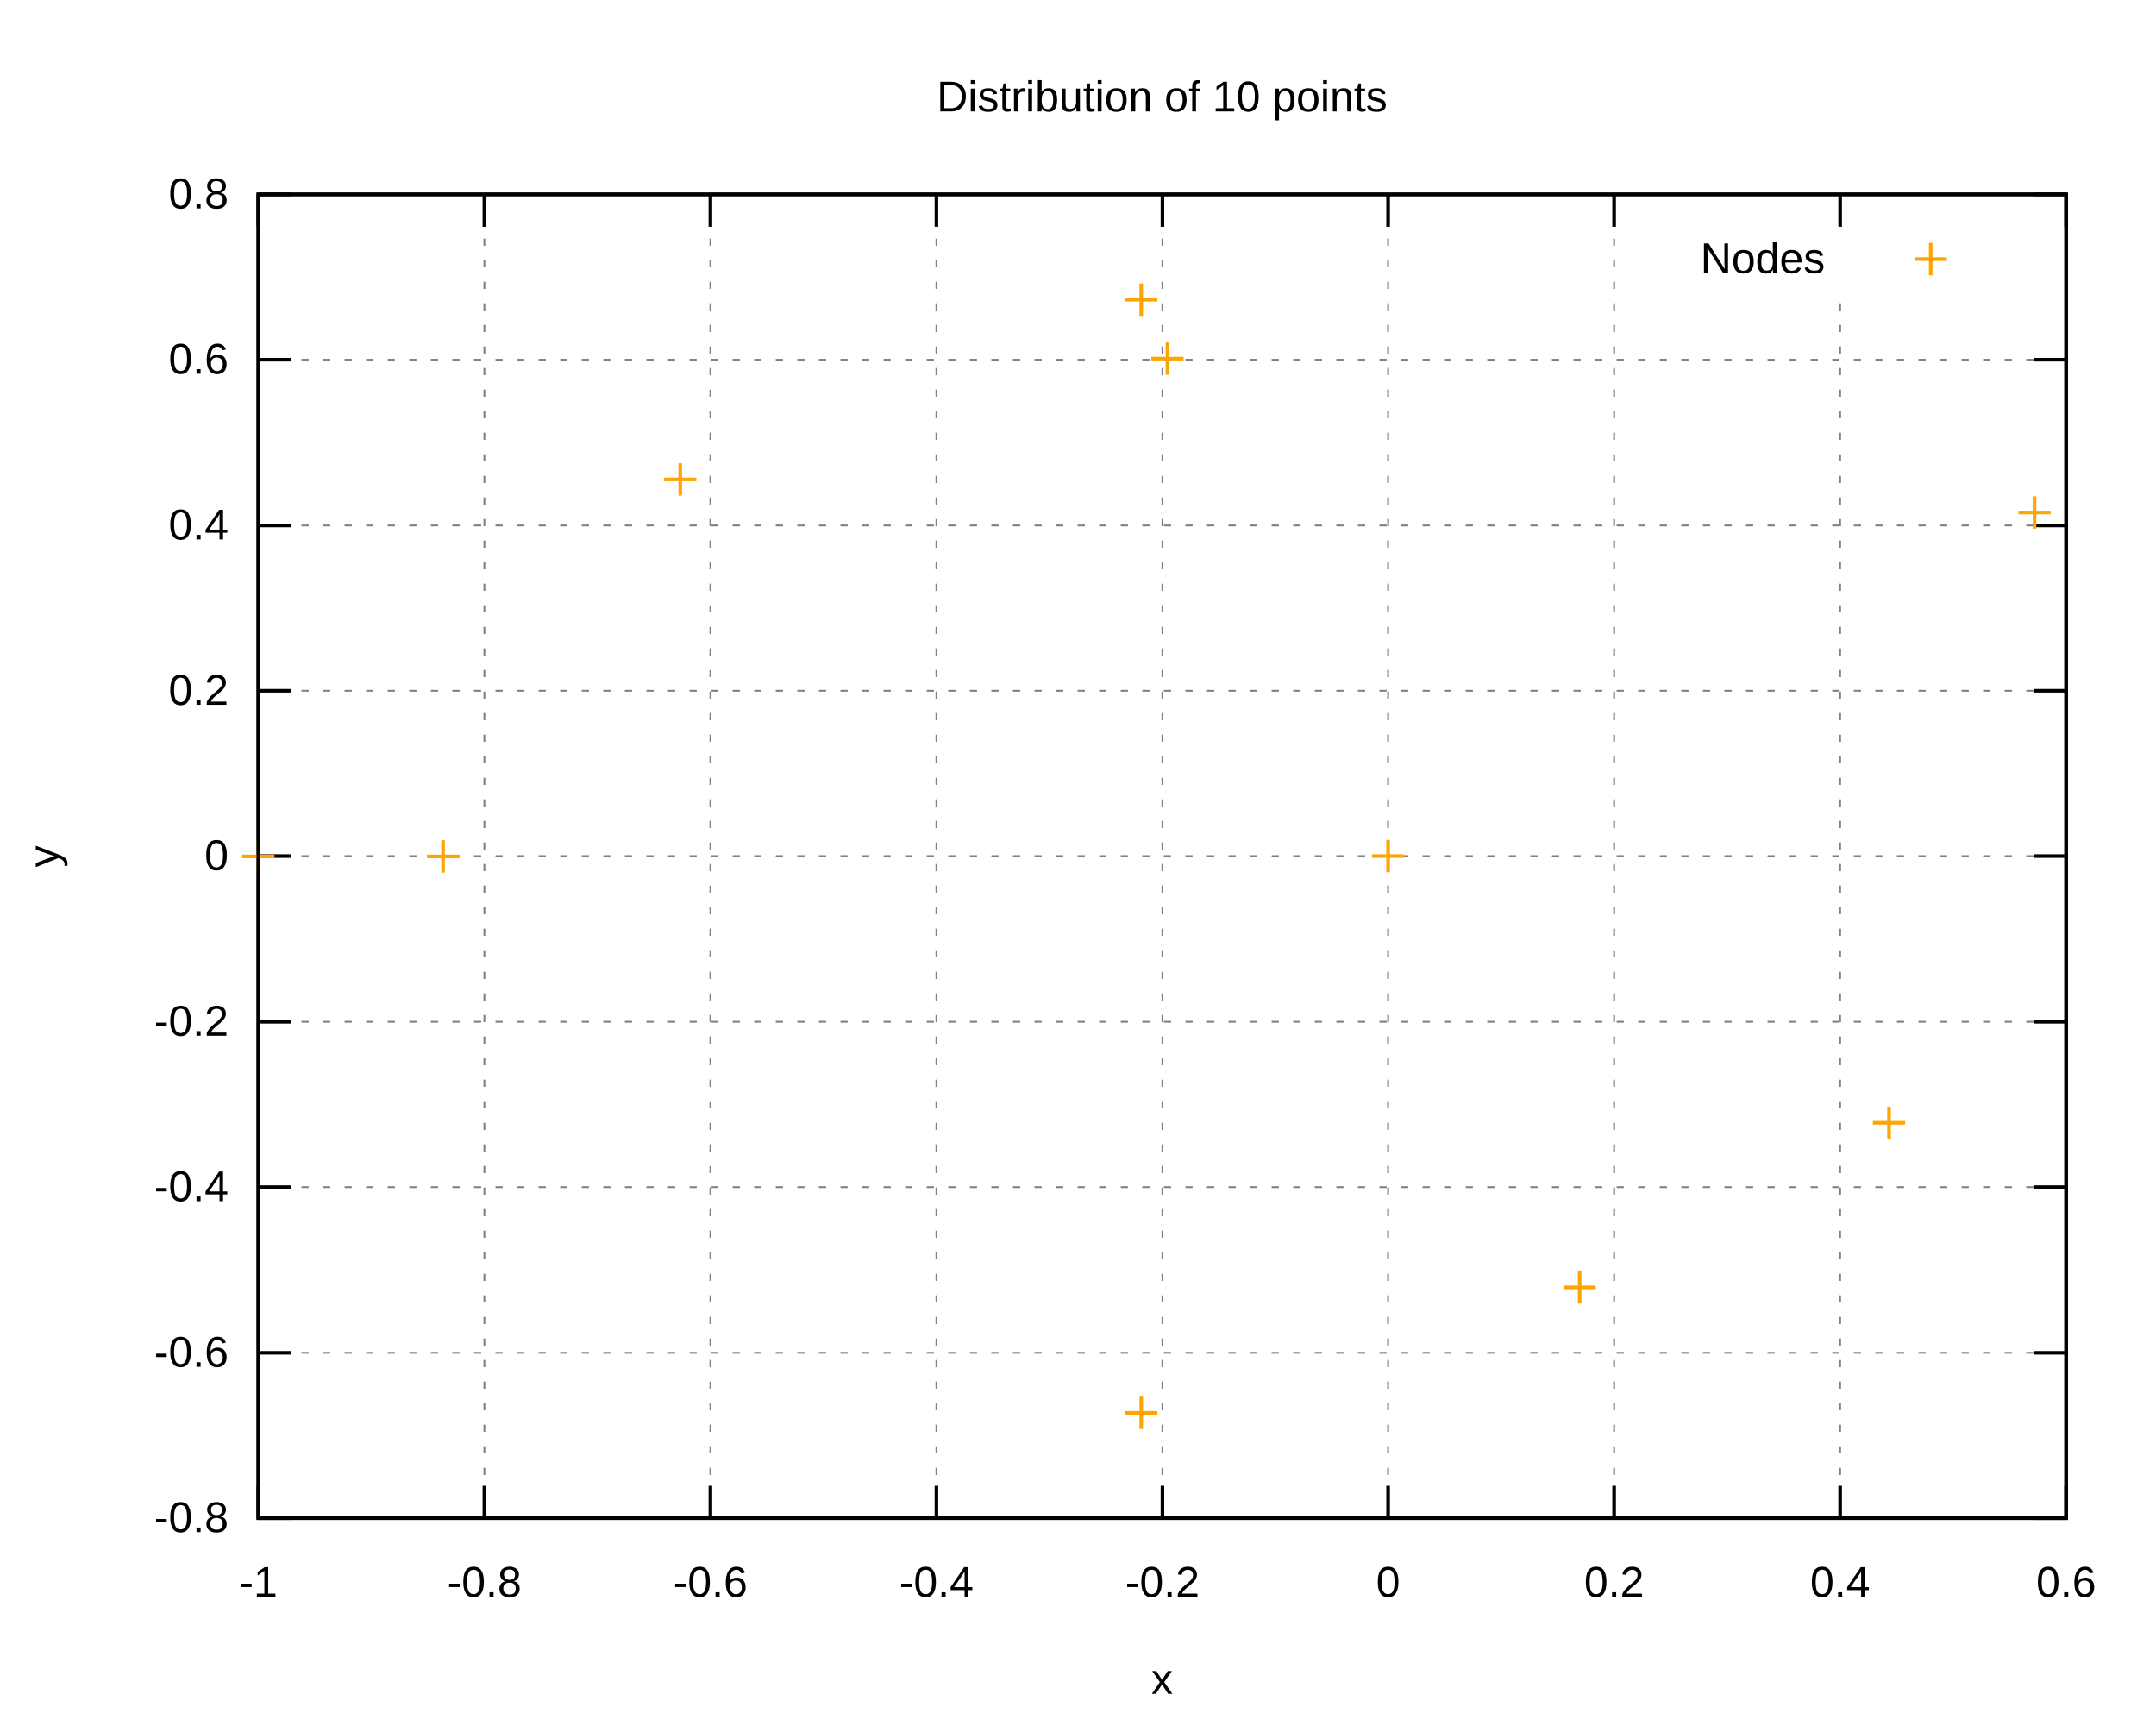
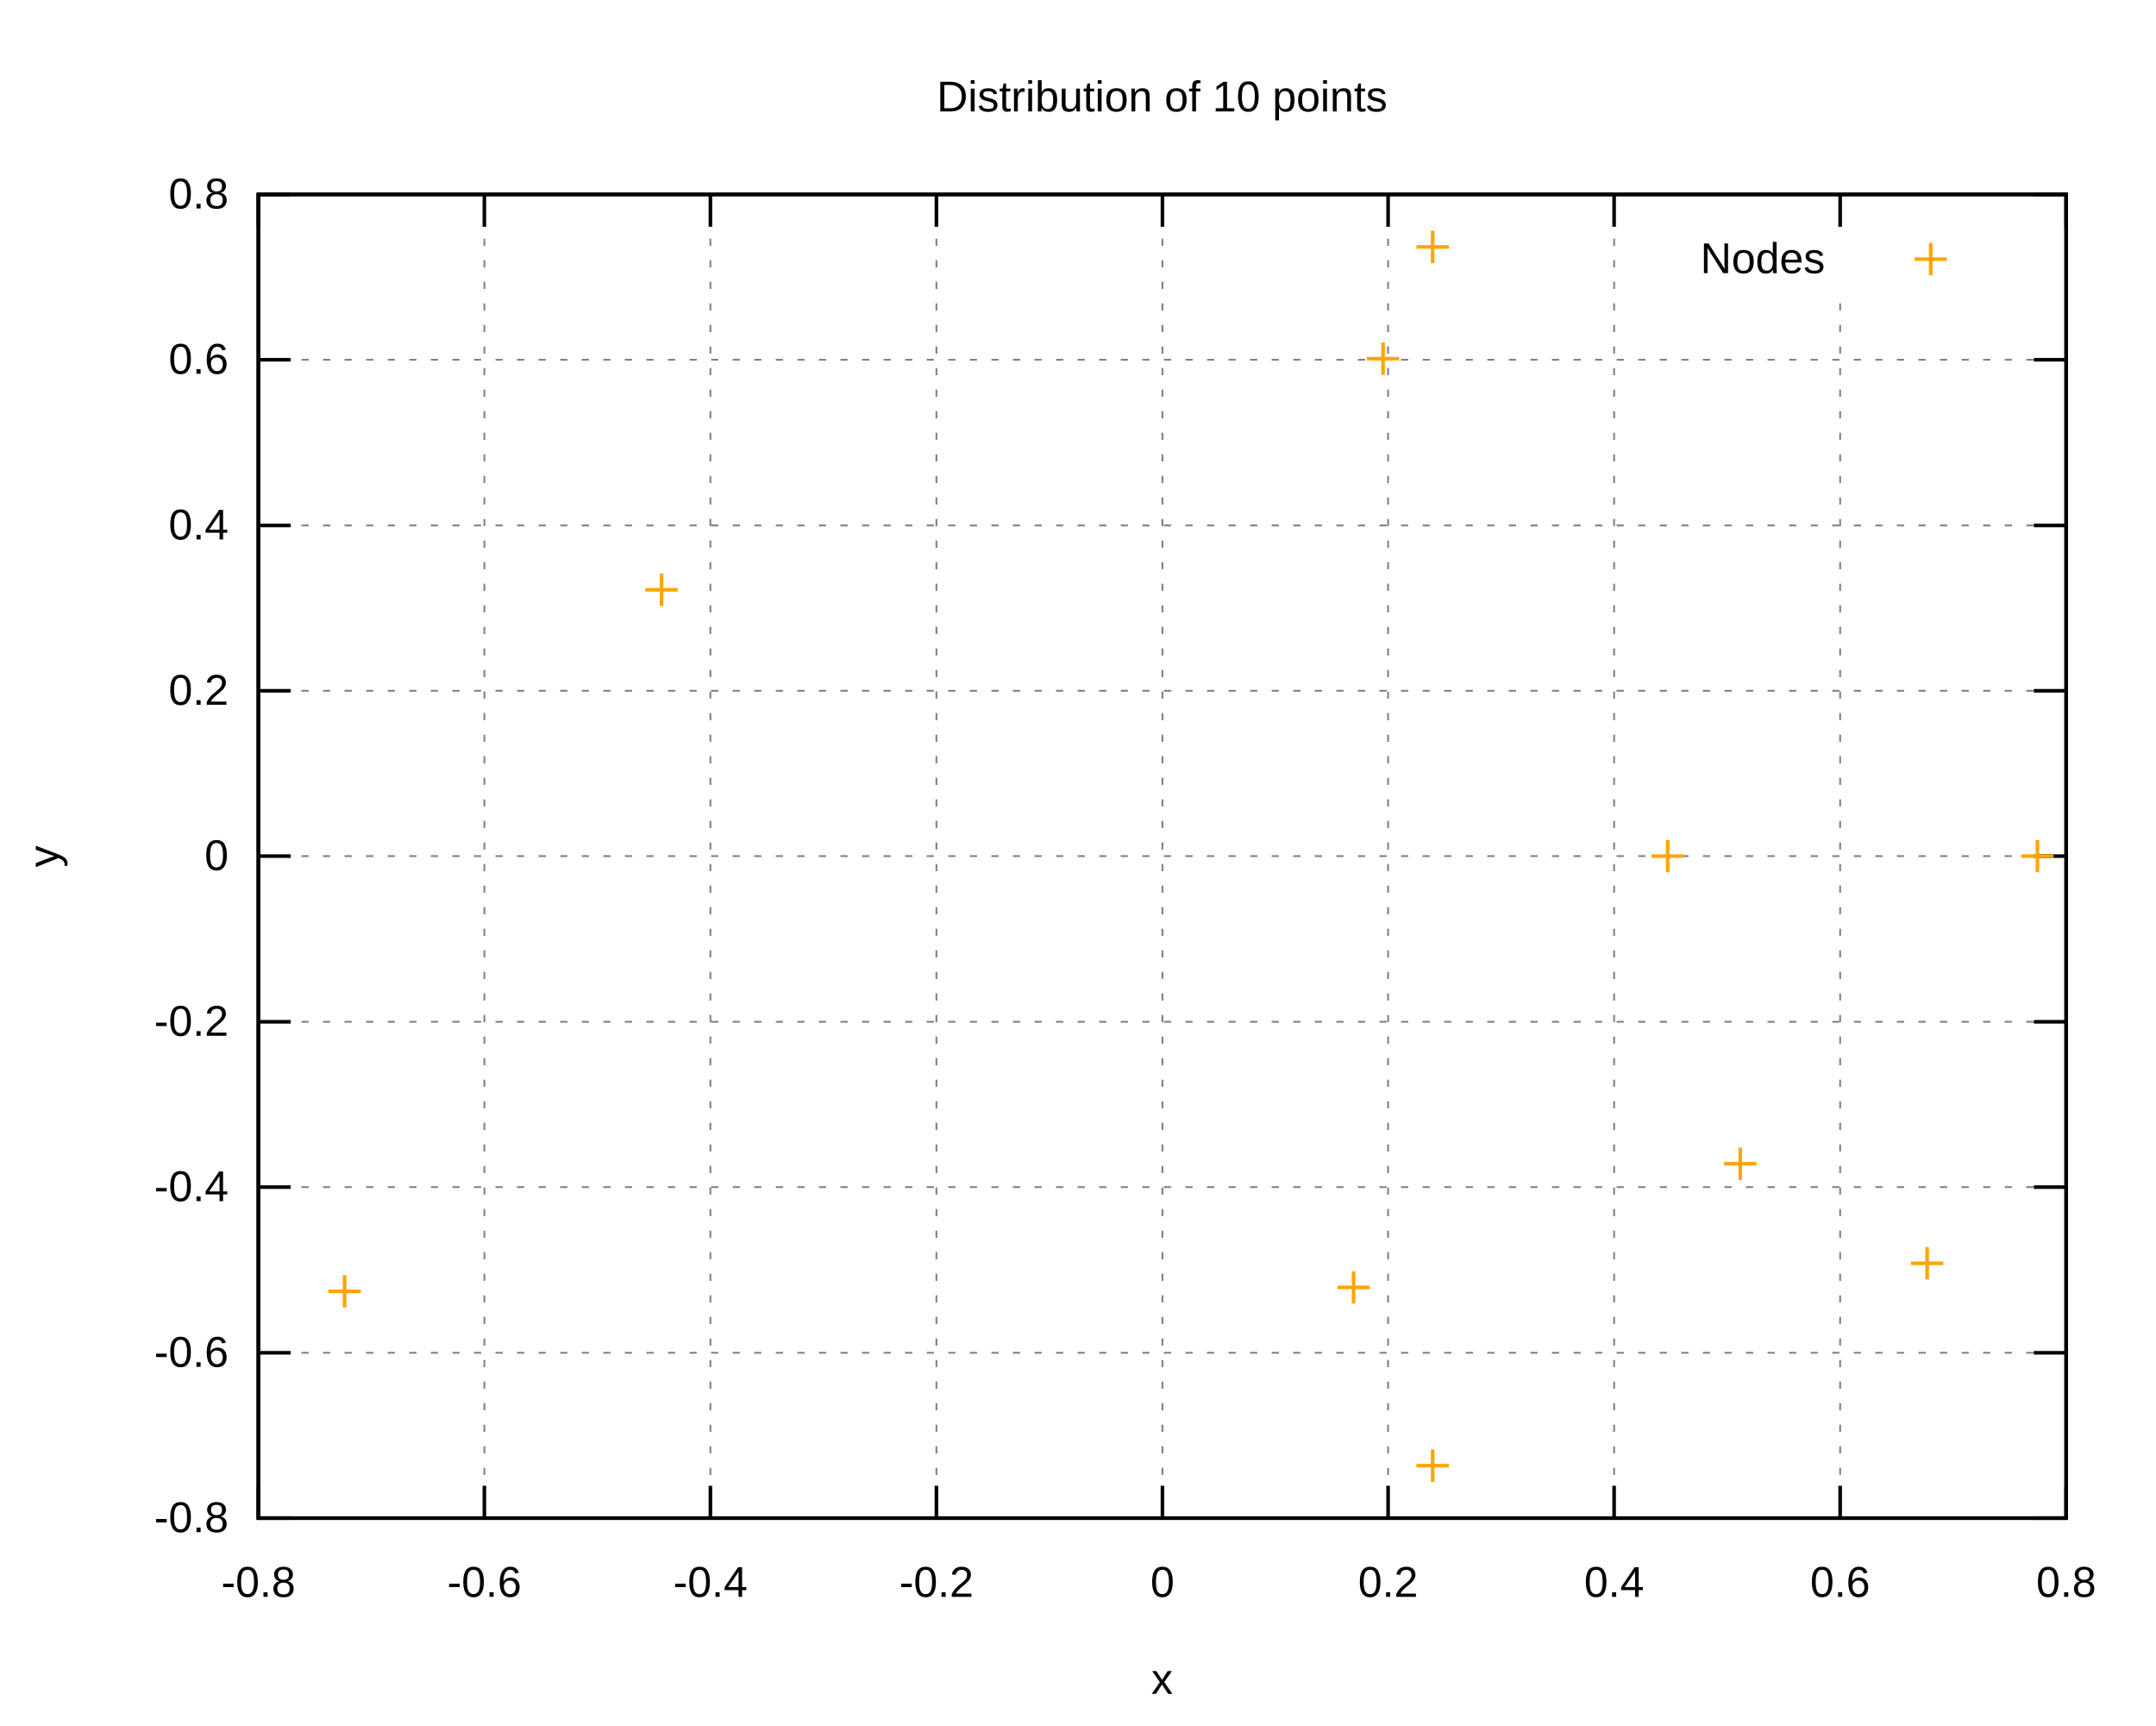
<svg xmlns="http://www.w3.org/2000/svg" xmlns:xlink="http://www.w3.org/1999/xlink" width="600" height="480" viewBox="0 0 600 480">
  <g id="gnuplot_canvas">
    <rect x="0" y="0" width="600" height="480" fill="none" />
    <defs>
      <circle id="gpDot" r="0.5" stroke-width="0.5" />
      <path id="gpPt0" stroke-width="0.222" stroke="currentColor" d="M-1,0 h2 M0,-1 v2" />
      <path id="gpPt1" stroke-width="0.222" stroke="currentColor" d="M-1,-1 L1,1 M1,-1 L-1,1" />
      <path id="gpPt2" stroke-width="0.222" stroke="currentColor" d="M-1,0 L1,0 M0,-1 L0,1 M-1,-1 L1,1 M-1,1 L1,-1" />
      <rect id="gpPt3" stroke-width="0.222" stroke="currentColor" x="-1" y="-1" width="2" height="2" />
      <rect id="gpPt4" stroke-width="0.222" stroke="currentColor" fill="currentColor" x="-1" y="-1" width="2" height="2" />
      <circle id="gpPt5" stroke-width="0.222" stroke="currentColor" cx="0" cy="0" r="1" />
      <use xlink:href="#gpPt5" id="gpPt6" fill="currentColor" stroke="none" />
      <path id="gpPt7" stroke-width="0.222" stroke="currentColor" d="M0,-1.33 L-1.33,0.67 L1.33,0.67 z" />
      <use xlink:href="#gpPt7" id="gpPt8" fill="currentColor" stroke="none" />
      <use xlink:href="#gpPt7" id="gpPt9" stroke="currentColor" transform="rotate(180)" />
      <use xlink:href="#gpPt9" id="gpPt10" fill="currentColor" stroke="none" />
      <use xlink:href="#gpPt3" id="gpPt11" stroke="currentColor" transform="rotate(45)" />
      <use xlink:href="#gpPt11" id="gpPt12" fill="currentColor" stroke="none" />
      <path id="gpPt13" stroke-width="0.222" stroke="currentColor" d="M0,1.330 L1.265,0.411 L0.782,-1.067 L-0.782,-1.076 L-1.265,0.411 z" />
      <use xlink:href="#gpPt13" id="gpPt14" fill="currentColor" stroke="none" />
      <filter id="textbox" filterUnits="objectBoundingBox" x="0" y="0" height="1" width="1">
        <feFlood flood-color="white" flood-opacity="1" result="bgnd" />
        <feComposite in="SourceGraphic" in2="bgnd" operator="atop" />
      </filter>
      <filter id="greybox" filterUnits="objectBoundingBox" x="0" y="0" height="1" width="1">
        <feFlood flood-color="lightgrey" flood-opacity="1" result="grey" />
        <feComposite in="SourceGraphic" in2="grey" operator="atop" />
      </filter>
    </defs>
    <g fill="none" color="white" stroke="currentColor" stroke-width="1.00" stroke-linecap="butt" stroke-linejoin="miter">
</g>
    <g fill="none" color="black" stroke="currentColor" stroke-width="1.00" stroke-linecap="butt" stroke-linejoin="miter">
</g>
    <g fill="none" color="black" stroke="black" stroke-width="0.50" stroke-linecap="butt" stroke-linejoin="miter">
</g>
    <g fill="none" color="gray" stroke="currentColor" stroke-width="0.50" stroke-linecap="butt" stroke-linejoin="miter">
      <path stroke="gray" stroke-dasharray="2,4" class="gridline" d="M71.9,422.4 L575.0,422.4  " />
    </g>
    <g fill="none" color="gray" stroke="gray" stroke-width="1.00" stroke-linecap="butt" stroke-linejoin="miter">
</g>
    <g fill="none" color="black" stroke="currentColor" stroke-width="1.00" stroke-linecap="butt" stroke-linejoin="miter">
      <path stroke="black" d="M71.9,422.4 L80.9,422.4 M575.0,422.4 L566.0,422.4  " />
      <g transform="translate(63.6,426.3)" stroke="none" fill="black" font-family="Arial" font-size="12.00" text-anchor="end">
        <text>
          <tspan font-family="Arial">-0.8</tspan>
        </text>
      </g>
    </g>
    <g fill="none" color="black" stroke="currentColor" stroke-width="1.00" stroke-linecap="butt" stroke-linejoin="miter">
</g>
    <g fill="none" color="black" stroke="black" stroke-width="0.50" stroke-linecap="butt" stroke-linejoin="miter">
</g>
    <g fill="none" color="gray" stroke="currentColor" stroke-width="0.50" stroke-linecap="butt" stroke-linejoin="miter">
      <path stroke="gray" stroke-dasharray="2,4" class="gridline" d="M71.9,376.4 L575.0,376.4  " />
    </g>
    <g fill="none" color="gray" stroke="gray" stroke-width="1.00" stroke-linecap="butt" stroke-linejoin="miter">
</g>
    <g fill="none" color="black" stroke="currentColor" stroke-width="1.00" stroke-linecap="butt" stroke-linejoin="miter">
      <path stroke="black" d="M71.9,376.4 L80.9,376.4 M575.0,376.4 L566.0,376.4  " />
      <g transform="translate(63.6,380.3)" stroke="none" fill="black" font-family="Arial" font-size="12.00" text-anchor="end">
        <text>
          <tspan font-family="Arial">-0.6</tspan>
        </text>
      </g>
    </g>
    <g fill="none" color="black" stroke="currentColor" stroke-width="1.00" stroke-linecap="butt" stroke-linejoin="miter">
</g>
    <g fill="none" color="black" stroke="black" stroke-width="0.50" stroke-linecap="butt" stroke-linejoin="miter">
</g>
    <g fill="none" color="gray" stroke="currentColor" stroke-width="0.50" stroke-linecap="butt" stroke-linejoin="miter">
      <path stroke="gray" stroke-dasharray="2,4" class="gridline" d="M71.9,330.3 L575.0,330.3  " />
    </g>
    <g fill="none" color="gray" stroke="gray" stroke-width="1.00" stroke-linecap="butt" stroke-linejoin="miter">
</g>
    <g fill="none" color="black" stroke="currentColor" stroke-width="1.00" stroke-linecap="butt" stroke-linejoin="miter">
      <path stroke="black" d="M71.9,330.3 L80.9,330.3 M575.0,330.3 L566.0,330.3  " />
      <g transform="translate(63.6,334.2)" stroke="none" fill="black" font-family="Arial" font-size="12.00" text-anchor="end">
        <text>
          <tspan font-family="Arial">-0.4</tspan>
        </text>
      </g>
    </g>
    <g fill="none" color="black" stroke="currentColor" stroke-width="1.00" stroke-linecap="butt" stroke-linejoin="miter">
</g>
    <g fill="none" color="black" stroke="black" stroke-width="0.50" stroke-linecap="butt" stroke-linejoin="miter">
</g>
    <g fill="none" color="gray" stroke="currentColor" stroke-width="0.50" stroke-linecap="butt" stroke-linejoin="miter">
      <path stroke="gray" stroke-dasharray="2,4" class="gridline" d="M71.9,284.3 L575.0,284.3  " />
    </g>
    <g fill="none" color="gray" stroke="gray" stroke-width="1.00" stroke-linecap="butt" stroke-linejoin="miter">
</g>
    <g fill="none" color="black" stroke="currentColor" stroke-width="1.00" stroke-linecap="butt" stroke-linejoin="miter">
      <path stroke="black" d="M71.9,284.3 L80.9,284.3 M575.0,284.3 L566.0,284.3  " />
      <g transform="translate(63.6,288.2)" stroke="none" fill="black" font-family="Arial" font-size="12.00" text-anchor="end">
        <text>
          <tspan font-family="Arial">-0.2</tspan>
        </text>
      </g>
    </g>
    <g fill="none" color="black" stroke="currentColor" stroke-width="1.00" stroke-linecap="butt" stroke-linejoin="miter">
</g>
    <g fill="none" color="black" stroke="black" stroke-width="0.50" stroke-linecap="butt" stroke-linejoin="miter">
</g>
    <g fill="none" color="gray" stroke="currentColor" stroke-width="0.50" stroke-linecap="butt" stroke-linejoin="miter">
      <path stroke="gray" stroke-dasharray="2,4" class="gridline" d="M71.9,238.2 L575.0,238.2  " />
    </g>
    <g fill="none" color="gray" stroke="gray" stroke-width="1.00" stroke-linecap="butt" stroke-linejoin="miter">
</g>
    <g fill="none" color="black" stroke="currentColor" stroke-width="1.00" stroke-linecap="butt" stroke-linejoin="miter">
      <path stroke="black" d="M71.9,238.2 L80.9,238.2 M575.0,238.2 L566.0,238.2  " />
      <g transform="translate(63.6,242.1)" stroke="none" fill="black" font-family="Arial" font-size="12.00" text-anchor="end">
        <text>
          <tspan font-family="Arial"> 0</tspan>
        </text>
      </g>
    </g>
    <g fill="none" color="black" stroke="currentColor" stroke-width="1.00" stroke-linecap="butt" stroke-linejoin="miter">
</g>
    <g fill="none" color="black" stroke="black" stroke-width="0.50" stroke-linecap="butt" stroke-linejoin="miter">
</g>
    <g fill="none" color="gray" stroke="currentColor" stroke-width="0.50" stroke-linecap="butt" stroke-linejoin="miter">
      <path stroke="gray" stroke-dasharray="2,4" class="gridline" d="M71.9,192.2 L575.0,192.2  " />
    </g>
    <g fill="none" color="gray" stroke="gray" stroke-width="1.00" stroke-linecap="butt" stroke-linejoin="miter">
</g>
    <g fill="none" color="black" stroke="currentColor" stroke-width="1.00" stroke-linecap="butt" stroke-linejoin="miter">
      <path stroke="black" d="M71.9,192.2 L80.9,192.2 M575.0,192.2 L566.0,192.2  " />
      <g transform="translate(63.6,196.1)" stroke="none" fill="black" font-family="Arial" font-size="12.00" text-anchor="end">
        <text>
          <tspan font-family="Arial"> 0.2</tspan>
        </text>
      </g>
    </g>
    <g fill="none" color="black" stroke="currentColor" stroke-width="1.00" stroke-linecap="butt" stroke-linejoin="miter">
</g>
    <g fill="none" color="black" stroke="black" stroke-width="0.50" stroke-linecap="butt" stroke-linejoin="miter">
</g>
    <g fill="none" color="gray" stroke="currentColor" stroke-width="0.50" stroke-linecap="butt" stroke-linejoin="miter">
      <path stroke="gray" stroke-dasharray="2,4" class="gridline" d="M71.9,146.2 L575.0,146.2  " />
    </g>
    <g fill="none" color="gray" stroke="gray" stroke-width="1.00" stroke-linecap="butt" stroke-linejoin="miter">
</g>
    <g fill="none" color="black" stroke="currentColor" stroke-width="1.00" stroke-linecap="butt" stroke-linejoin="miter">
      <path stroke="black" d="M71.9,146.2 L80.9,146.2 M575.0,146.2 L566.0,146.2  " />
      <g transform="translate(63.6,150.1)" stroke="none" fill="black" font-family="Arial" font-size="12.00" text-anchor="end">
        <text>
          <tspan font-family="Arial"> 0.4</tspan>
        </text>
      </g>
    </g>
    <g fill="none" color="black" stroke="currentColor" stroke-width="1.00" stroke-linecap="butt" stroke-linejoin="miter">
</g>
    <g fill="none" color="black" stroke="black" stroke-width="0.50" stroke-linecap="butt" stroke-linejoin="miter">
</g>
    <g fill="none" color="gray" stroke="currentColor" stroke-width="0.50" stroke-linecap="butt" stroke-linejoin="miter">
      <path stroke="gray" stroke-dasharray="2,4" class="gridline" d="M71.9,100.1 L575.0,100.1  " />
    </g>
    <g fill="none" color="gray" stroke="gray" stroke-width="1.00" stroke-linecap="butt" stroke-linejoin="miter">
</g>
    <g fill="none" color="black" stroke="currentColor" stroke-width="1.00" stroke-linecap="butt" stroke-linejoin="miter">
      <path stroke="black" d="M71.9,100.1 L80.9,100.1 M575.0,100.1 L566.0,100.1  " />
      <g transform="translate(63.6,104.0)" stroke="none" fill="black" font-family="Arial" font-size="12.00" text-anchor="end">
        <text>
          <tspan font-family="Arial"> 0.6</tspan>
        </text>
      </g>
    </g>
    <g fill="none" color="black" stroke="currentColor" stroke-width="1.00" stroke-linecap="butt" stroke-linejoin="miter">
</g>
    <g fill="none" color="black" stroke="black" stroke-width="0.50" stroke-linecap="butt" stroke-linejoin="miter">
</g>
    <g fill="none" color="gray" stroke="currentColor" stroke-width="0.50" stroke-linecap="butt" stroke-linejoin="miter">
      <path stroke="gray" stroke-dasharray="2,4" class="gridline" d="M71.9,54.1 L575.0,54.1  " />
    </g>
    <g fill="none" color="gray" stroke="gray" stroke-width="1.00" stroke-linecap="butt" stroke-linejoin="miter">
</g>
    <g fill="none" color="black" stroke="currentColor" stroke-width="1.00" stroke-linecap="butt" stroke-linejoin="miter">
      <path stroke="black" d="M71.9,54.1 L80.9,54.1 M575.0,54.1 L566.0,54.1  " />
      <g transform="translate(63.6,58.0)" stroke="none" fill="black" font-family="Arial" font-size="12.00" text-anchor="end">
        <text>
          <tspan font-family="Arial"> 0.8</tspan>
        </text>
      </g>
    </g>
    <g fill="none" color="black" stroke="currentColor" stroke-width="1.00" stroke-linecap="butt" stroke-linejoin="miter">
</g>
    <g fill="none" color="black" stroke="black" stroke-width="0.50" stroke-linecap="butt" stroke-linejoin="miter">
</g>
    <g fill="none" color="gray" stroke="currentColor" stroke-width="0.50" stroke-linecap="butt" stroke-linejoin="miter">
      <path stroke="gray" stroke-dasharray="2,4" class="gridline" d="M71.9,422.4 L71.9,54.1  " />
    </g>
    <g fill="none" color="gray" stroke="gray" stroke-width="1.00" stroke-linecap="butt" stroke-linejoin="miter">
</g>
    <g fill="none" color="black" stroke="currentColor" stroke-width="1.00" stroke-linecap="butt" stroke-linejoin="miter">
      <path stroke="black" d="M71.9,422.4 L71.9,413.4 M71.9,54.1 L71.9,63.1  " />
      <g transform="translate(71.9,444.3)" stroke="none" fill="black" font-family="Arial" font-size="12.00" text-anchor="middle">
        <text>
-           <tspan font-family="Arial">-1</tspan>
+           <tspan font-family="Arial">-0.8</tspan>
        </text>
      </g>
    </g>
    <g fill="none" color="black" stroke="currentColor" stroke-width="1.00" stroke-linecap="butt" stroke-linejoin="miter">
</g>
    <g fill="none" color="black" stroke="black" stroke-width="0.50" stroke-linecap="butt" stroke-linejoin="miter">
</g>
    <g fill="none" color="gray" stroke="currentColor" stroke-width="0.50" stroke-linecap="butt" stroke-linejoin="miter">
      <path stroke="gray" stroke-dasharray="2,4" class="gridline" d="M134.8,422.4 L134.8,54.1  " />
    </g>
    <g fill="none" color="gray" stroke="gray" stroke-width="1.00" stroke-linecap="butt" stroke-linejoin="miter">
</g>
    <g fill="none" color="black" stroke="currentColor" stroke-width="1.00" stroke-linecap="butt" stroke-linejoin="miter">
      <path stroke="black" d="M134.8,422.4 L134.8,413.4 M134.8,54.1 L134.8,63.1  " />
      <g transform="translate(134.8,444.3)" stroke="none" fill="black" font-family="Arial" font-size="12.00" text-anchor="middle">
        <text>
-           <tspan font-family="Arial">-0.8</tspan>
+           <tspan font-family="Arial">-0.6</tspan>
        </text>
      </g>
    </g>
    <g fill="none" color="black" stroke="currentColor" stroke-width="1.00" stroke-linecap="butt" stroke-linejoin="miter">
</g>
    <g fill="none" color="black" stroke="black" stroke-width="0.50" stroke-linecap="butt" stroke-linejoin="miter">
</g>
    <g fill="none" color="gray" stroke="currentColor" stroke-width="0.50" stroke-linecap="butt" stroke-linejoin="miter">
      <path stroke="gray" stroke-dasharray="2,4" class="gridline" d="M197.7,422.4 L197.7,54.1  " />
    </g>
    <g fill="none" color="gray" stroke="gray" stroke-width="1.00" stroke-linecap="butt" stroke-linejoin="miter">
</g>
    <g fill="none" color="black" stroke="currentColor" stroke-width="1.00" stroke-linecap="butt" stroke-linejoin="miter">
      <path stroke="black" d="M197.7,422.4 L197.7,413.4 M197.7,54.1 L197.7,63.1  " />
      <g transform="translate(197.7,444.3)" stroke="none" fill="black" font-family="Arial" font-size="12.00" text-anchor="middle">
        <text>
-           <tspan font-family="Arial">-0.6</tspan>
+           <tspan font-family="Arial">-0.4</tspan>
        </text>
      </g>
    </g>
    <g fill="none" color="black" stroke="currentColor" stroke-width="1.00" stroke-linecap="butt" stroke-linejoin="miter">
</g>
    <g fill="none" color="black" stroke="black" stroke-width="0.50" stroke-linecap="butt" stroke-linejoin="miter">
</g>
    <g fill="none" color="gray" stroke="currentColor" stroke-width="0.50" stroke-linecap="butt" stroke-linejoin="miter">
      <path stroke="gray" stroke-dasharray="2,4" class="gridline" d="M260.6,422.4 L260.6,54.1  " />
    </g>
    <g fill="none" color="gray" stroke="gray" stroke-width="1.00" stroke-linecap="butt" stroke-linejoin="miter">
</g>
    <g fill="none" color="black" stroke="currentColor" stroke-width="1.00" stroke-linecap="butt" stroke-linejoin="miter">
      <path stroke="black" d="M260.6,422.4 L260.6,413.4 M260.6,54.1 L260.6,63.1  " />
      <g transform="translate(260.6,444.3)" stroke="none" fill="black" font-family="Arial" font-size="12.00" text-anchor="middle">
        <text>
-           <tspan font-family="Arial">-0.4</tspan>
+           <tspan font-family="Arial">-0.2</tspan>
        </text>
      </g>
    </g>
    <g fill="none" color="black" stroke="currentColor" stroke-width="1.00" stroke-linecap="butt" stroke-linejoin="miter">
</g>
    <g fill="none" color="black" stroke="black" stroke-width="0.50" stroke-linecap="butt" stroke-linejoin="miter">
</g>
    <g fill="none" color="gray" stroke="currentColor" stroke-width="0.50" stroke-linecap="butt" stroke-linejoin="miter">
      <path stroke="gray" stroke-dasharray="2,4" class="gridline" d="M323.5,422.4 L323.5,54.1  " />
    </g>
    <g fill="none" color="gray" stroke="gray" stroke-width="1.00" stroke-linecap="butt" stroke-linejoin="miter">
</g>
    <g fill="none" color="black" stroke="currentColor" stroke-width="1.00" stroke-linecap="butt" stroke-linejoin="miter">
      <path stroke="black" d="M323.5,422.4 L323.5,413.4 M323.5,54.1 L323.5,63.1  " />
      <g transform="translate(323.5,444.3)" stroke="none" fill="black" font-family="Arial" font-size="12.00" text-anchor="middle">
        <text>
-           <tspan font-family="Arial">-0.2</tspan>
+           <tspan font-family="Arial"> 0</tspan>
        </text>
      </g>
    </g>
    <g fill="none" color="black" stroke="currentColor" stroke-width="1.00" stroke-linecap="butt" stroke-linejoin="miter">
</g>
    <g fill="none" color="black" stroke="black" stroke-width="0.50" stroke-linecap="butt" stroke-linejoin="miter">
</g>
    <g fill="none" color="gray" stroke="currentColor" stroke-width="0.50" stroke-linecap="butt" stroke-linejoin="miter">
      <path stroke="gray" stroke-dasharray="2,4" class="gridline" d="M386.3,422.4 L386.3,54.1  " />
    </g>
    <g fill="none" color="gray" stroke="gray" stroke-width="1.00" stroke-linecap="butt" stroke-linejoin="miter">
</g>
    <g fill="none" color="black" stroke="currentColor" stroke-width="1.00" stroke-linecap="butt" stroke-linejoin="miter">
      <path stroke="black" d="M386.3,422.4 L386.3,413.4 M386.3,54.1 L386.3,63.1  " />
      <g transform="translate(386.3,444.3)" stroke="none" fill="black" font-family="Arial" font-size="12.00" text-anchor="middle">
        <text>
-           <tspan font-family="Arial"> 0</tspan>
+           <tspan font-family="Arial"> 0.2</tspan>
        </text>
      </g>
    </g>
    <g fill="none" color="black" stroke="currentColor" stroke-width="1.00" stroke-linecap="butt" stroke-linejoin="miter">
</g>
    <g fill="none" color="black" stroke="black" stroke-width="0.50" stroke-linecap="butt" stroke-linejoin="miter">
</g>
    <g fill="none" color="gray" stroke="currentColor" stroke-width="0.50" stroke-linecap="butt" stroke-linejoin="miter">
      <path stroke="gray" stroke-dasharray="2,4" class="gridline" d="M449.2,422.4 L449.2,54.1  " />
    </g>
    <g fill="none" color="gray" stroke="gray" stroke-width="1.00" stroke-linecap="butt" stroke-linejoin="miter">
</g>
    <g fill="none" color="black" stroke="currentColor" stroke-width="1.00" stroke-linecap="butt" stroke-linejoin="miter">
      <path stroke="black" d="M449.2,422.4 L449.2,413.4 M449.2,54.1 L449.2,63.1  " />
      <g transform="translate(449.2,444.3)" stroke="none" fill="black" font-family="Arial" font-size="12.00" text-anchor="middle">
        <text>
-           <tspan font-family="Arial"> 0.2</tspan>
+           <tspan font-family="Arial"> 0.4</tspan>
        </text>
      </g>
    </g>
    <g fill="none" color="black" stroke="currentColor" stroke-width="1.00" stroke-linecap="butt" stroke-linejoin="miter">
</g>
    <g fill="none" color="black" stroke="black" stroke-width="0.50" stroke-linecap="butt" stroke-linejoin="miter">
</g>
    <g fill="none" color="gray" stroke="currentColor" stroke-width="0.50" stroke-linecap="butt" stroke-linejoin="miter">
      <path stroke="gray" stroke-dasharray="2,4" class="gridline" d="M512.1,422.4 L512.1,81.1 M512.1,63.1 L512.1,54.1  " />
    </g>
    <g fill="none" color="gray" stroke="gray" stroke-width="1.00" stroke-linecap="butt" stroke-linejoin="miter">
</g>
    <g fill="none" color="black" stroke="currentColor" stroke-width="1.00" stroke-linecap="butt" stroke-linejoin="miter">
      <path stroke="black" d="M512.1,422.4 L512.1,413.4 M512.1,54.1 L512.1,63.1  " />
      <g transform="translate(512.1,444.3)" stroke="none" fill="black" font-family="Arial" font-size="12.00" text-anchor="middle">
        <text>
-           <tspan font-family="Arial"> 0.4</tspan>
+           <tspan font-family="Arial"> 0.6</tspan>
        </text>
      </g>
    </g>
    <g fill="none" color="black" stroke="currentColor" stroke-width="1.00" stroke-linecap="butt" stroke-linejoin="miter">
</g>
    <g fill="none" color="black" stroke="black" stroke-width="0.50" stroke-linecap="butt" stroke-linejoin="miter">
</g>
    <g fill="none" color="gray" stroke="currentColor" stroke-width="0.50" stroke-linecap="butt" stroke-linejoin="miter">
      <path stroke="gray" stroke-dasharray="2,4" class="gridline" d="M575.0,422.4 L575.0,54.1  " />
    </g>
    <g fill="none" color="gray" stroke="gray" stroke-width="1.00" stroke-linecap="butt" stroke-linejoin="miter">
</g>
    <g fill="none" color="black" stroke="currentColor" stroke-width="1.00" stroke-linecap="butt" stroke-linejoin="miter">
      <path stroke="black" d="M575.0,422.4 L575.0,413.4 M575.0,54.1 L575.0,63.1  " />
      <g transform="translate(575.0,444.3)" stroke="none" fill="black" font-family="Arial" font-size="12.00" text-anchor="middle">
        <text>
-           <tspan font-family="Arial"> 0.6</tspan>
+           <tspan font-family="Arial"> 0.8</tspan>
        </text>
      </g>
    </g>
    <g fill="none" color="black" stroke="currentColor" stroke-width="1.00" stroke-linecap="butt" stroke-linejoin="miter">
</g>
    <g fill="none" color="black" stroke="currentColor" stroke-width="1.00" stroke-linecap="butt" stroke-linejoin="miter">
      <path stroke="black" d="M71.9,54.1 L71.9,422.4 L575.0,422.4 L575.0,54.1 L71.9,54.1 Z  " />
    </g>
    <g fill="none" color="black" stroke="currentColor" stroke-width="1.00" stroke-linecap="butt" stroke-linejoin="miter">
      <g transform="translate(16.3,238.3) rotate(270)" stroke="none" fill="black" font-family="Arial" font-size="12.00" text-anchor="middle">
        <text>
          <tspan font-family="Arial">y</tspan>
        </text>
      </g>
    </g>
    <g fill="none" color="black" stroke="currentColor" stroke-width="1.00" stroke-linecap="butt" stroke-linejoin="miter">
      <g transform="translate(323.4,471.3)" stroke="none" fill="black" font-family="Arial" font-size="12.00" text-anchor="middle">
        <text>
          <tspan font-family="Arial">x</tspan>
        </text>
      </g>
    </g>
    <g fill="none" color="black" stroke="currentColor" stroke-width="1.00" stroke-linecap="butt" stroke-linejoin="miter">
      <g transform="translate(323.4,31.0)" stroke="none" fill="black" font-family="Arial" font-size="12.00" text-anchor="middle">
        <text>
          <tspan font-family="Arial">Distribution of 10 points</tspan>
        </text>
      </g>
    </g>
    <g id="gnuplot_plot_1">
      <g fill="none" color="black" stroke="currentColor" stroke-width="1.00" stroke-linecap="butt" stroke-linejoin="miter">
        <g transform="translate(507.9,76.0)" stroke="none" fill="black" font-family="Arial" font-size="12.00" text-anchor="end">
          <text>
            <tspan font-family="Arial">Nodes</tspan>
          </text>
        </g>
      </g>
      <g fill="none" color="black" stroke="currentColor" stroke-width="1.00" stroke-linecap="butt" stroke-linejoin="miter">
-         <use xlink:href="#gpPt0" transform="translate(324.9,99.8) scale(4.50)" color="rgb(255, 165,   0)" />
-         <use xlink:href="#gpPt0" transform="translate(566.2,142.6) scale(4.50)" color="rgb(255, 165,   0)" />
-         <use xlink:href="#gpPt0" transform="translate(189.3,133.4) scale(4.50)" color="rgb(255, 165,   0)" />
-         <use xlink:href="#gpPt0" transform="translate(123.3,238.3) scale(4.50)" color="rgb(255, 165,   0)" />
-         <use xlink:href="#gpPt0" transform="translate(439.6,358.2) scale(4.50)" color="rgb(255, 165,   0)" />
-         <use xlink:href="#gpPt0" transform="translate(71.9,238.3) scale(4.50)" color="rgb(255, 165,   0)" />
-         <use xlink:href="#gpPt0" transform="translate(317.6,83.4) scale(4.50)" color="rgb(255, 165,   0)" />
-         <use xlink:href="#gpPt0" transform="translate(317.6,393.1) scale(4.50)" color="rgb(255, 165,   0)" />
-         <use xlink:href="#gpPt0" transform="translate(525.7,312.4) scale(4.50)" color="rgb(255, 165,   0)" />
-         <use xlink:href="#gpPt0" transform="translate(386.3,238.2) scale(4.50)" color="rgb(255, 165,   0)" />
+         <use xlink:href="#gpPt0" transform="translate(376.7,358.2) scale(4.50)" color="rgb(255, 165,   0)" />
+         <use xlink:href="#gpPt0" transform="translate(464.1,238.2) scale(4.50)" color="rgb(255, 165,   0)" />
+         <use xlink:href="#gpPt0" transform="translate(384.9,99.8) scale(4.50)" color="rgb(255, 165,   0)" />
+         <use xlink:href="#gpPt0" transform="translate(95.9,359.3) scale(4.50)" color="rgb(255, 165,   0)" />
+         <use xlink:href="#gpPt0" transform="translate(398.7,407.8) scale(4.50)" color="rgb(255, 165,   0)" />
+         <use xlink:href="#gpPt0" transform="translate(184.1,164.1) scale(4.50)" color="rgb(255, 165,   0)" />
+         <use xlink:href="#gpPt0" transform="translate(398.7,68.7) scale(4.50)" color="rgb(255, 165,   0)" />
+         <use xlink:href="#gpPt0" transform="translate(536.3,351.5) scale(4.50)" color="rgb(255, 165,   0)" />
+         <use xlink:href="#gpPt0" transform="translate(484.3,323.8) scale(4.50)" color="rgb(255, 165,   0)" />
+         <use xlink:href="#gpPt0" transform="translate(567.0,238.2) scale(4.50)" color="rgb(255, 165,   0)" />
        <use xlink:href="#gpPt0" transform="translate(537.3,72.1) scale(4.50)" color="rgb(255, 165,   0)" />
      </g>
    </g>
    <g fill="none" color="white" stroke="rgb(255, 165,   0)" stroke-width="2.00" stroke-linecap="butt" stroke-linejoin="miter">
</g>
    <g fill="none" color="black" stroke="currentColor" stroke-width="2.00" stroke-linecap="butt" stroke-linejoin="miter">
</g>
    <g fill="none" color="black" stroke="black" stroke-width="1.00" stroke-linecap="butt" stroke-linejoin="miter">
</g>
    <g fill="none" color="black" stroke="currentColor" stroke-width="1.00" stroke-linecap="butt" stroke-linejoin="miter">
      <path stroke="black" d="M71.9,54.1 L71.9,422.4 L575.0,422.4 L575.0,54.1 L71.9,54.1 Z  " />
    </g>
    <g fill="none" color="black" stroke="currentColor" stroke-width="1.00" stroke-linecap="butt" stroke-linejoin="miter">
</g>
  </g>
</svg>
